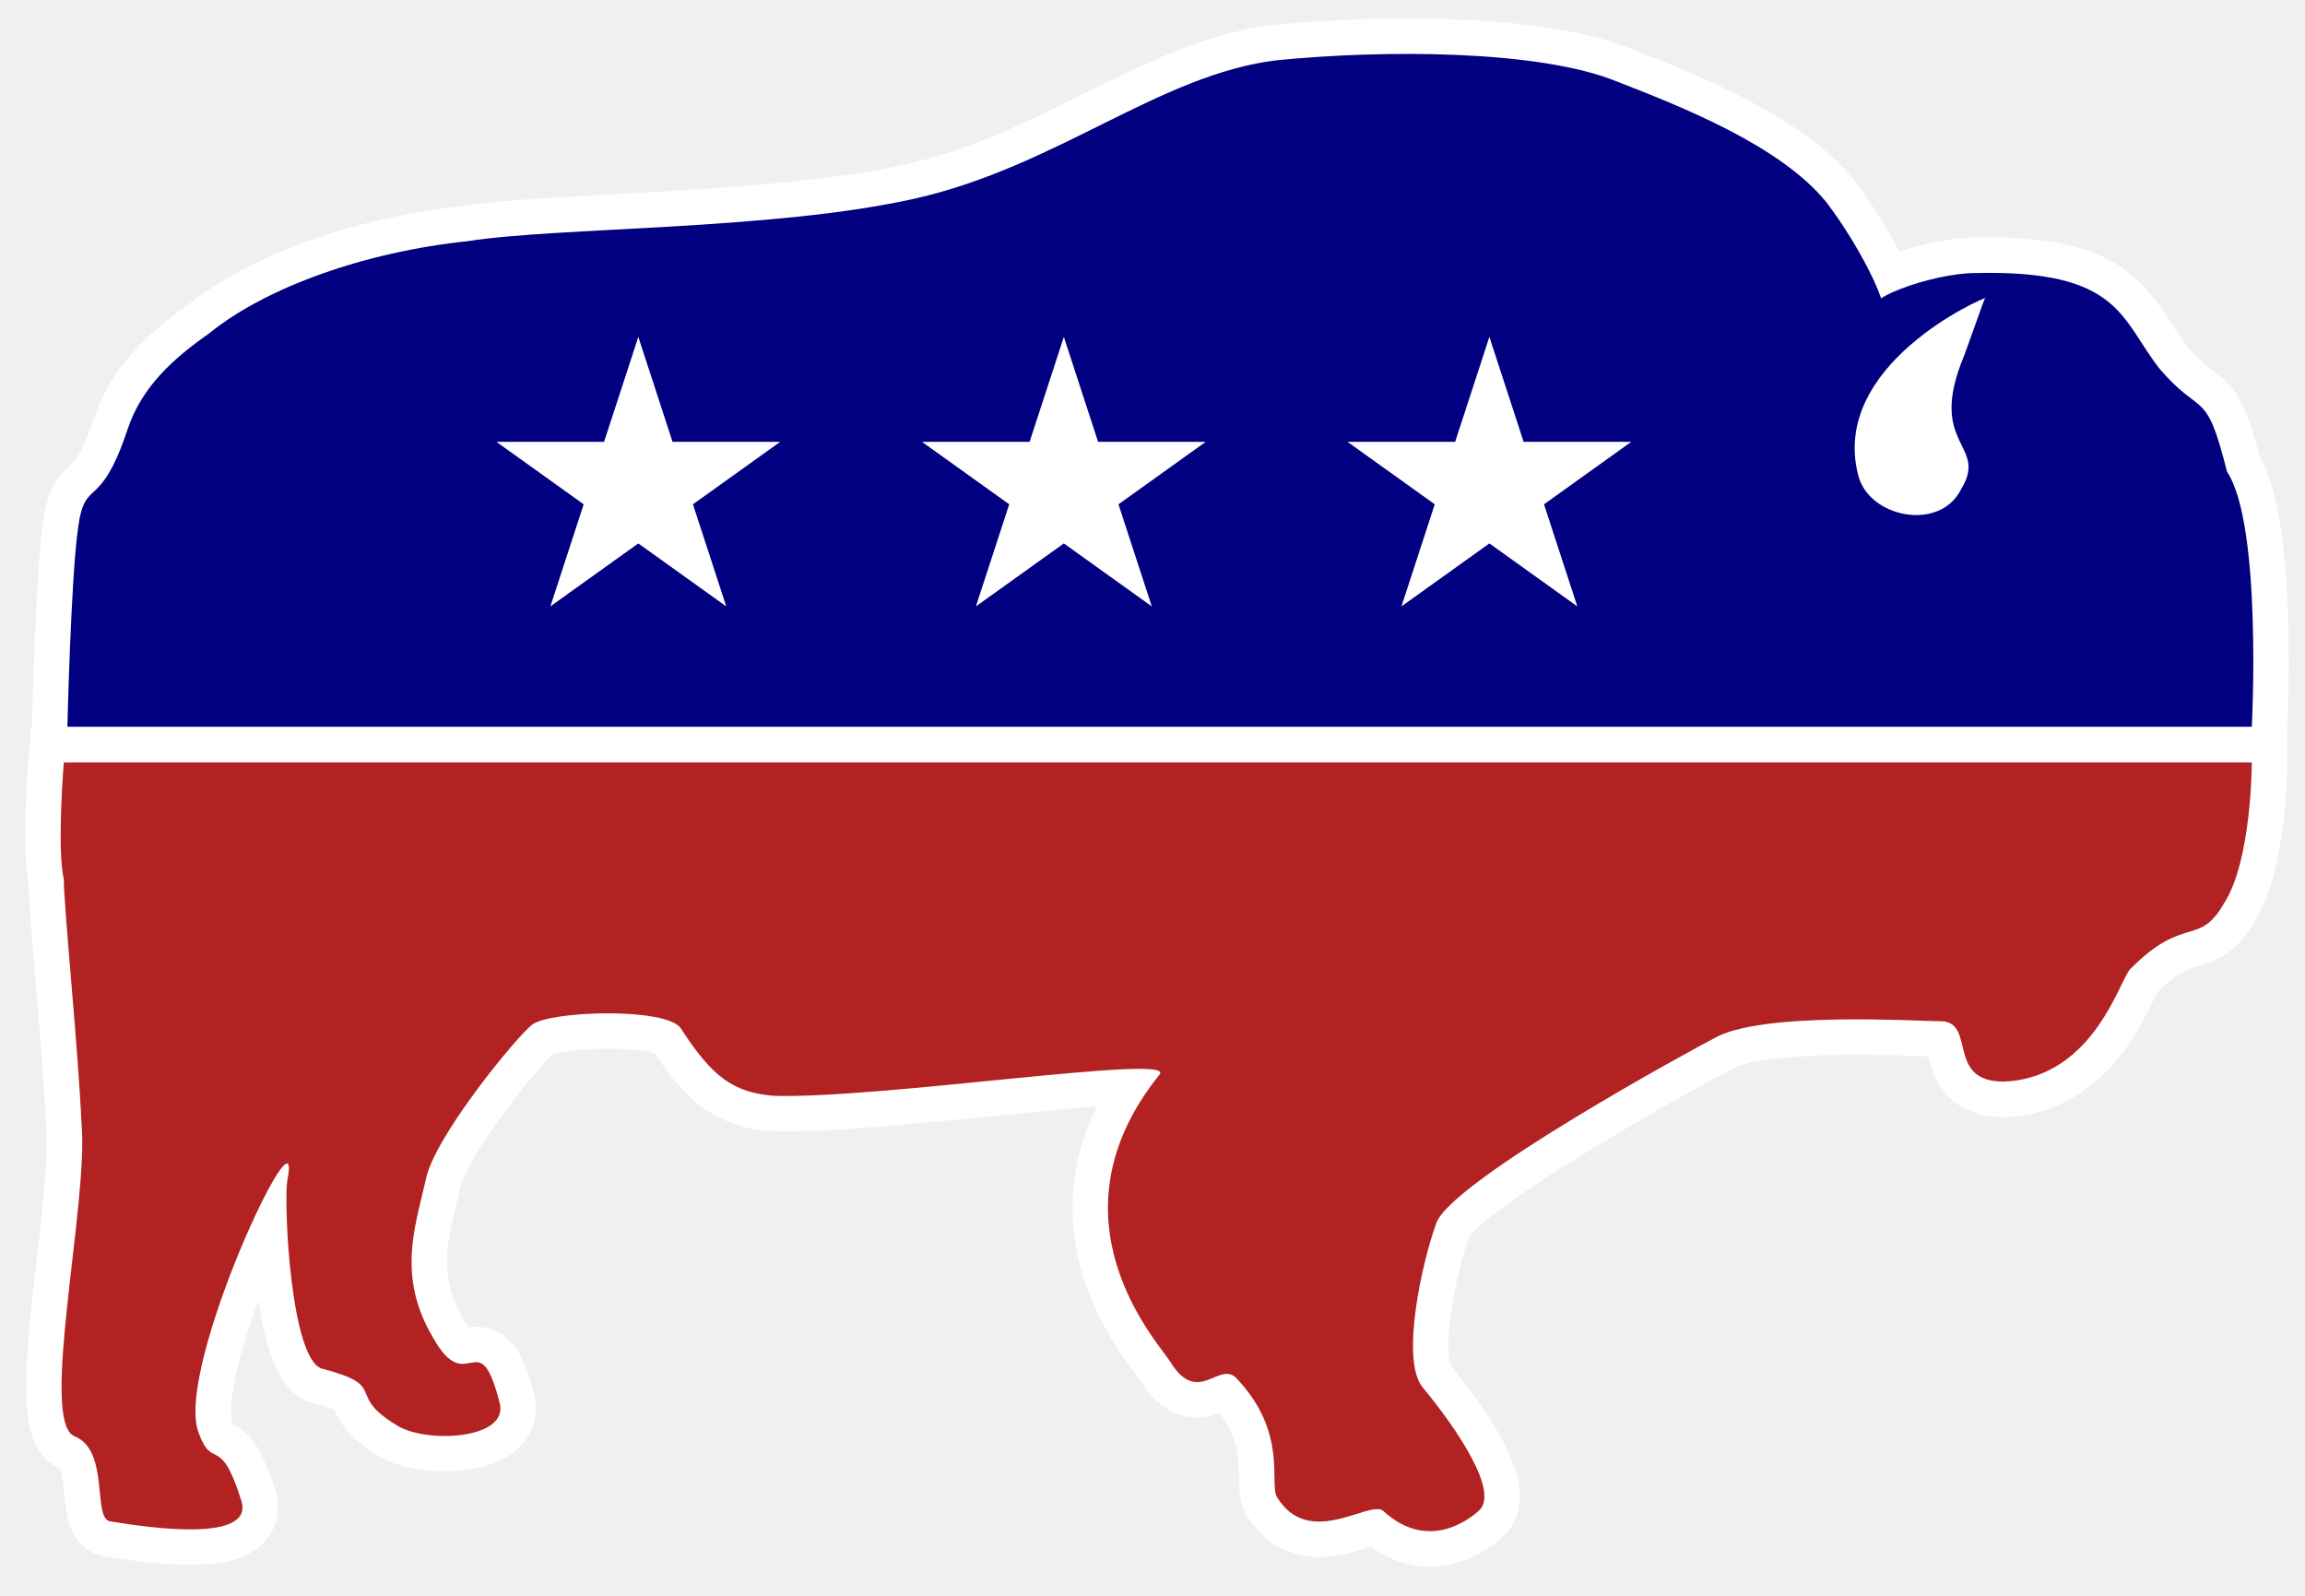
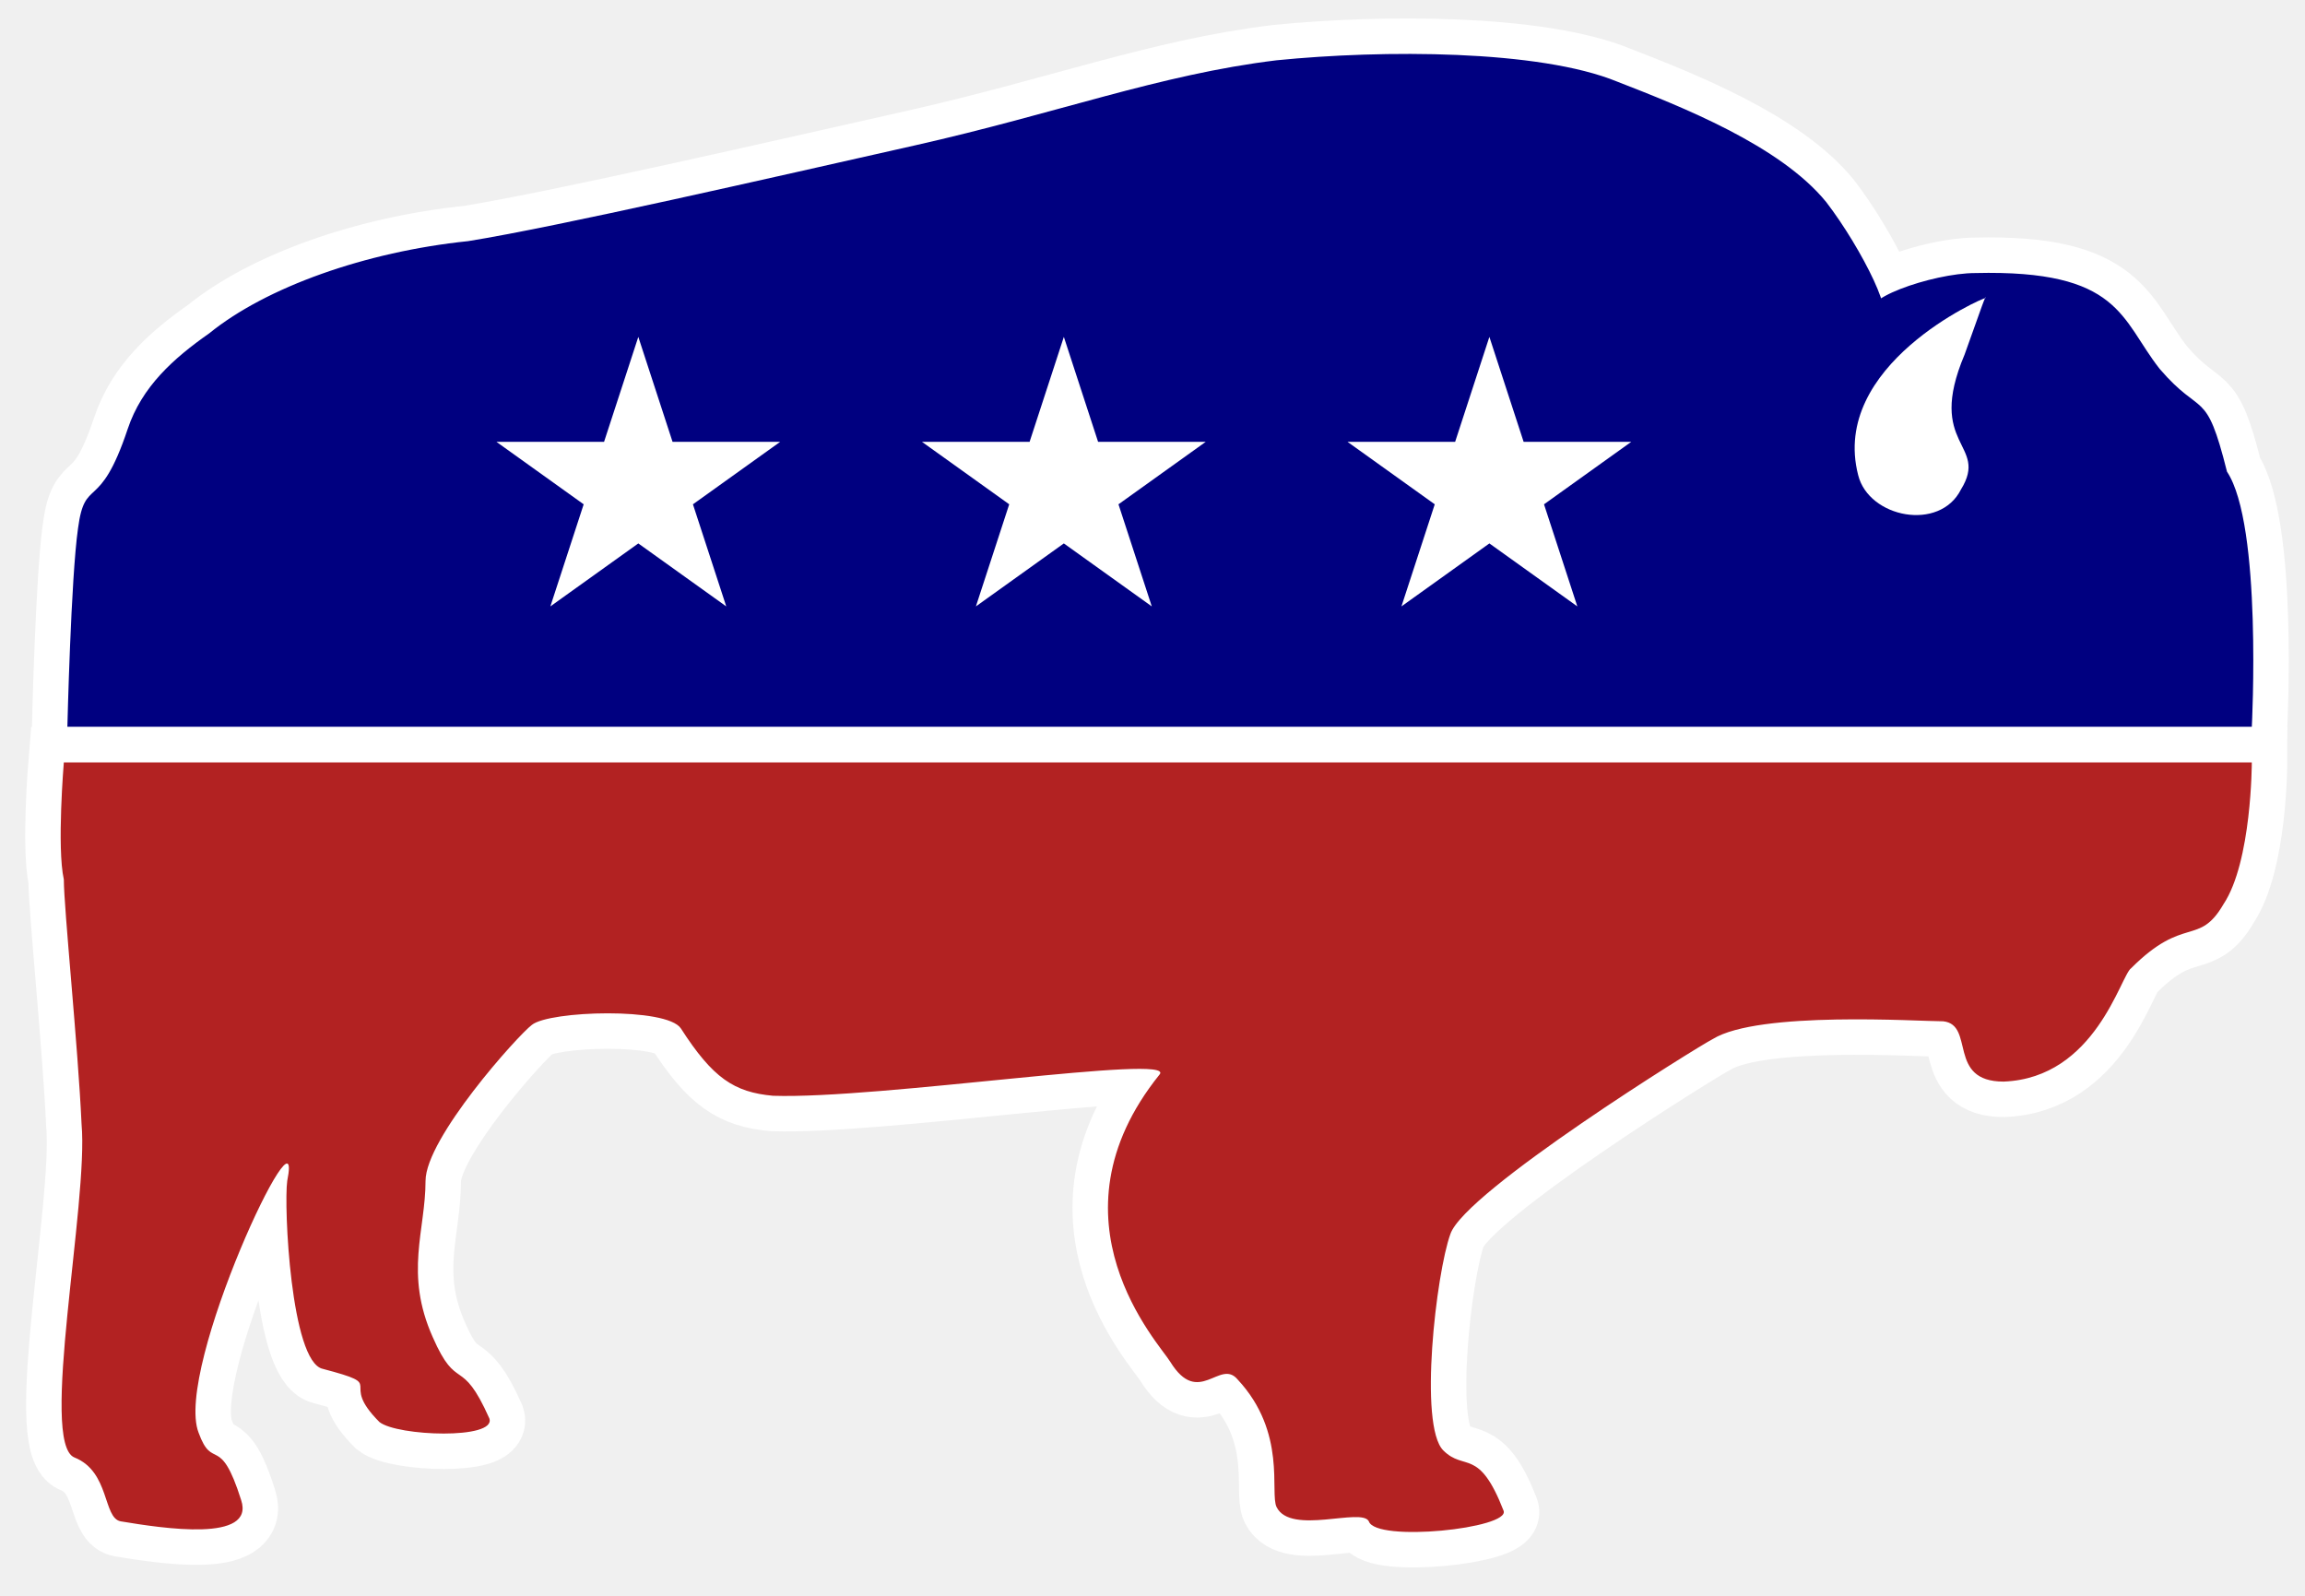
<svg xmlns="http://www.w3.org/2000/svg" width="650px" height="450px" viewBox="0 0 650 450">
  <defs>
    <polygon id="adp-star" points="50 0 81 95 0 37 100 37 19 95" fill="white" transform="scale(0.8)" />
  </defs>
-   <path id="adp-blue" d="M 456 23 C 474 30 502 41 515 57 C 525 70 536 92 529 89 C 522 85 545 77 557 77 C 598 76 598 90 609 104 C 621 118 622 109 628 133 C 638 148 635 205 635 205   C 635 205 19 205 19 205   C 19 205 20 163 22 149 C 24 134 28 145 36 121 C 40 109 49 101 59 94 C 75 81 103 71 132 68 C 157 64 218 65 258 56 C 298 47 327 21 360 17 C 390 14 434 14 456 23 Z" fill="navy" stroke="white" stroke-width="20" paint-order="stroke" />
+   <path id="adp-blue" d="M 456 23 C 474 30 502 41 515 57 C 525 70 536 92 529 89 C 522 85 545 77 557 77 C 598 76 598 90 609 104 C 621 118 622 109 628 133 C 638 148 635 205 635 205 C 635 205 19 205 19 205 C 19 205 20 163 22 149 C 24 134 28 145 36 121 C 40 109 49 101 59 94 C 75 81 103 71 132 68 C 157 64 218 50 258 41 C 298 32 327 21 360 17 C 390 14 434 14 456 23 Z" fill="navy" stroke="white" stroke-width="20" paint-order="stroke" />
  <use href="#adp-star" transform="translate(140,95)" />
  <use href="#adp-star" transform="translate(260,95)" />
  <use href="#adp-star" transform="translate(380,95)" />
  <path id="adp-horn" d="M 560 84 C 560 83 559 86 554 100 C 543 126 561 125 553 138 C 547 150 527 146 524 134 C 516 103 559 84 560 84 Z" fill="white" />
-   <path id="adp-red" d="M 18 215 C 91 215 564 215 635 215 C 635 215 635 243 627 255 C 620 267 616 258 601 273 C 598 275 591 304 565 305 C 549 305 557 289 548 288 C 541 288 496 285 483 293 C 479 295 409 333 405 345 C 401 356 395 383 401 391 C 411 403 423 421 417 426 C 417 426 404 439 390 426 C 386 423 369 437 360 422 C 358 418 363 404 349 389 C 344 383 338 397 330 384 C 327 379 294 344 327 303 C 332 297 248 310 218 309 C 207 308 201 304 192 290 C 188 284 155 285 150 289 C 146 292 122 321 120 333 C 117 346 112 360 122 377 C 132 395 135 372 141 396 C 143 406 120 407 112 402 C 97 393 110 391 91 386 C 82 384 80 340 81 333 C 86 308 49 386 56 404 C 60 415 62 404 68 423 C 72 435 43 431 31 429 C 26 428 31 409 21 405 C 11 401 25 339 23 317 C 22 295 18 256 18 248 C 16 239 18 215 18 215 Z" fill="firebrick" stroke="white" stroke-width="20" paint-order="stroke" />
+   <path id="adp-red" d="M 18 215 C 91 215 564 215 635 215 C 635 215 635 243 627 255 C 620 267 616 258 601 273 C 598 275 591 304 565 305 C 549 305 557 289 548 288 C 541 288 496 285 483 293 C 479 295 413 336 409 348 C 405 359 400 402 407 409 C 413 415 417 408 424 426 C 426 431 388 435 386 429 C 384 425 364 433 360 425 C 358 421 363 404 349 389 C 344 383 338 397 330 384 C 327 379 294 344 327 303 C 332 297 248 310 218 309 C 207 308 201 304 192 290 C 188 284 155 285 150 289 C 146 292 120 321 120 333 C 120 347 114 359 122 377 C 129 393 130 382 138 400 C 140 406 112 405 107 401 C 95 389 110 391 91 386 C 82 384 80 340 81 333 C 86 308 49 386 56 404 C 60 415 62 404 68 423 C 72 435 46 431 34 429 C 29 428 31 415 21 411 C 11 407 25 339 23 317 C 22 295 18 256 18 248 C 16 239 18 215 18 215 Z" fill="firebrick" stroke="white" stroke-width="20" paint-order="stroke" />
</svg>
